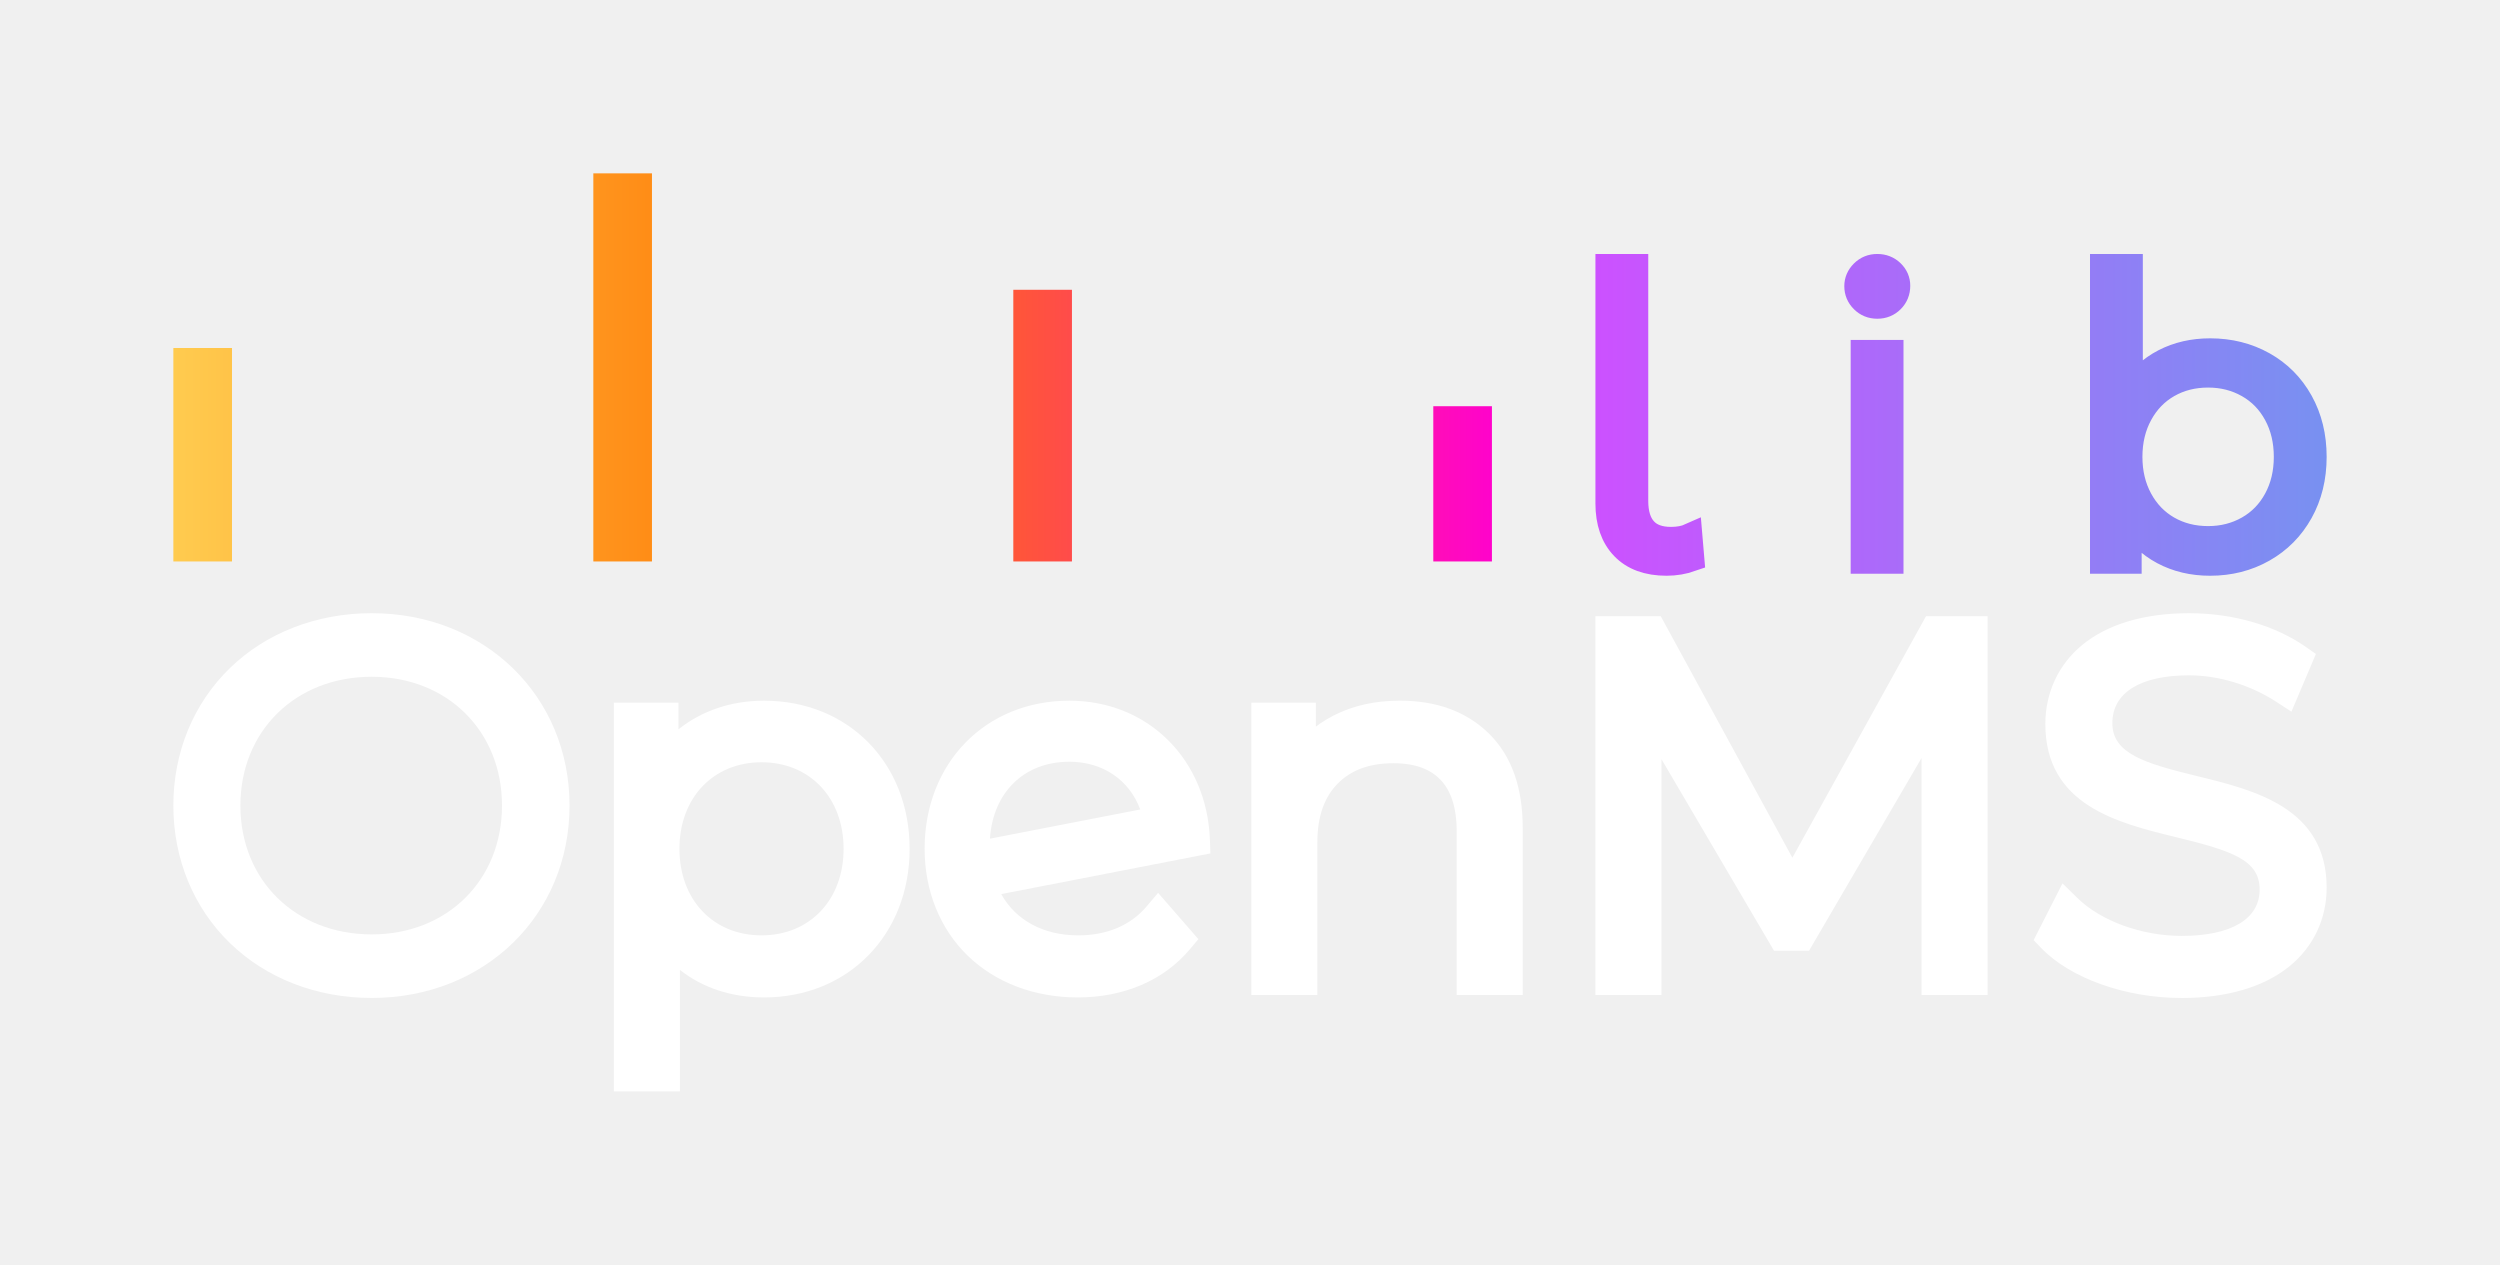
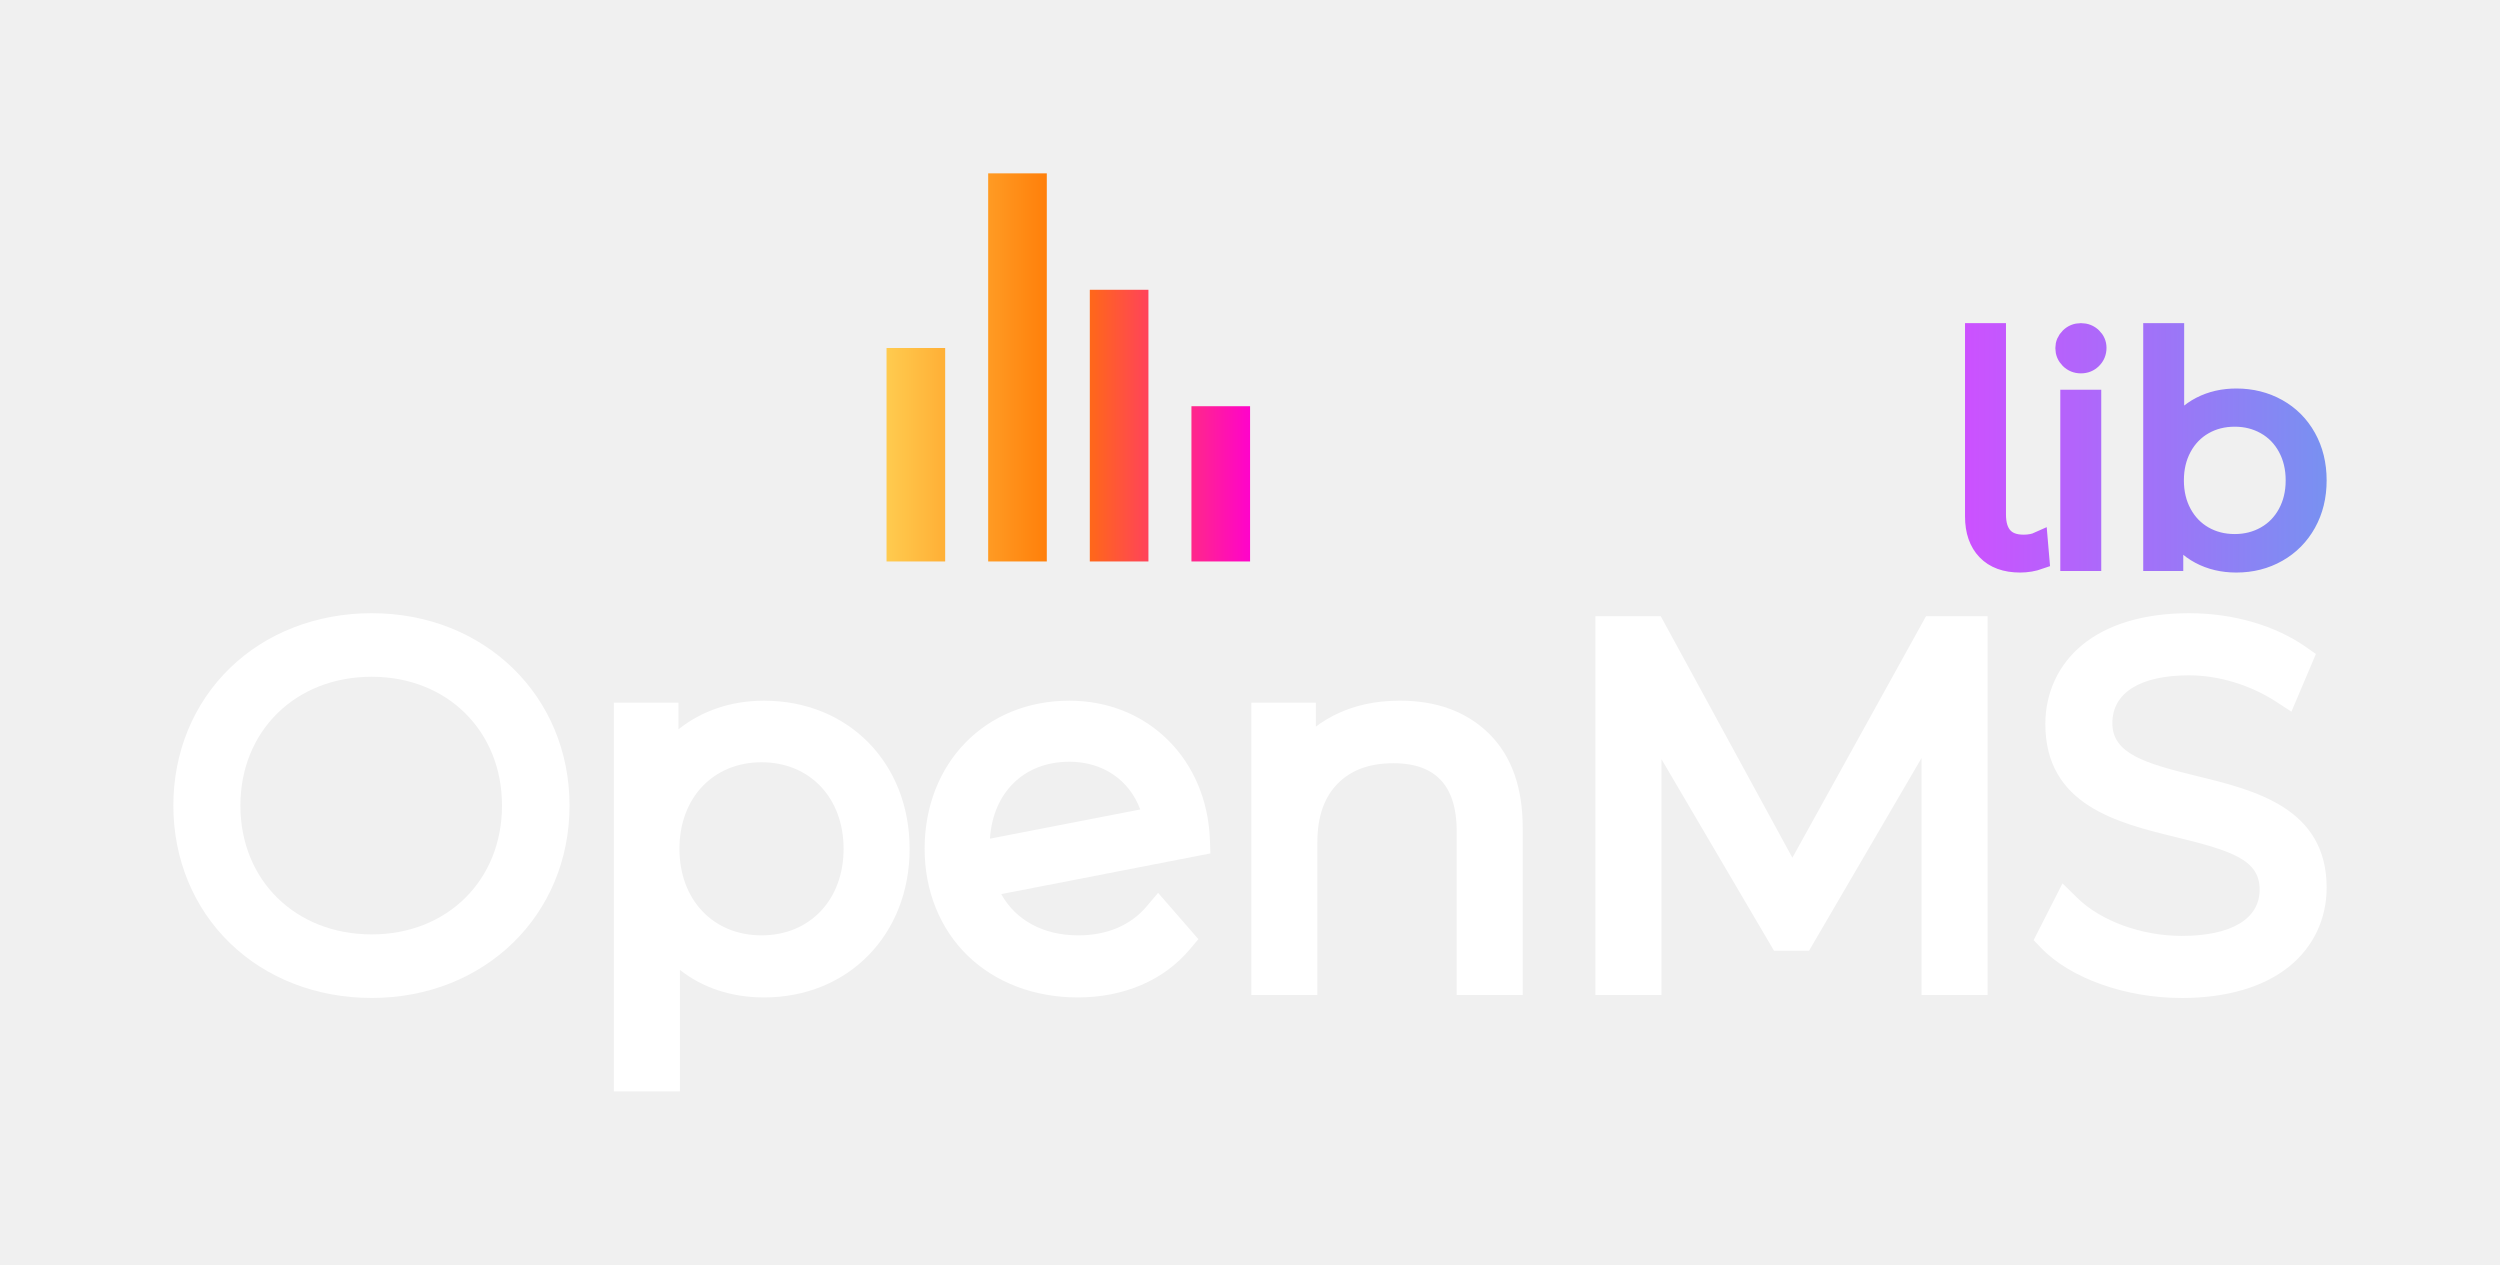
<svg xmlns="http://www.w3.org/2000/svg" viewBox="-34.63 -102.88 966.23 488.82" role="img" aria-labelledby="title">
  <defs>
-     <linearGradient id="openms-peak" x1="32.37" y1="0" x2="541.988" y2="0" gradientUnits="userSpaceOnUse">
+     <linearGradient id="openms-peak" x1="308.008" y1="0" x2="448.512" y2="0" gradientUnits="userSpaceOnUse">
      <stop offset="0" stop-color="#ffcb4f" />
      <stop offset="0.5" stop-color="#ff7501" />
      <stop offset="1" stop-color="#ff03cb" />
    </linearGradient>
-     <linearGradient id="openms-lib" x1="10.468" y1="0" x2="293.082" y2="0" gradientUnits="userSpaceOnUse">
+     <linearGradient id="openms-lib" x1="8.117" y1="0" x2="147.873" y2="0" gradientUnits="userSpaceOnUse">
      <stop offset="0" stop-color="#cc51ff" />
      <stop offset="1" stop-color="#7891f1" />
    </linearGradient>
  </defs>
  <g id="peak_bar_1" fill="url(#openms-peak)">
-     <rect x="32.37" y="31.62" width="22.66" height="82.5" />
+     <rect x="308.008" y="31.62" width="22.66" height="82.5" />
  </g>
  <g id="peak_bar_2" fill="url(#openms-peak)">
-     <rect x="194.689" y="-35.88" width="22.66" height="150" />
+     <rect x="347.289" y="-35.88" width="22.66" height="150" />
  </g>
  <g id="peak_bar_3" fill="url(#openms-peak)">
-     <rect x="357.008" y="9.12" width="22.66" height="105" />
+     <rect x="386.571" y="9.12" width="22.66" height="105" />
  </g>
  <g id="peak_bar_4" fill="url(#openms-peak)">
-     <rect x="519.328" y="54.12" width="22.66" height="60" />
+     <rect x="425.852" y="54.12" width="22.66" height="60" />
  </g>
  <g id="letter_O" fill="#ffffff">
    <path d="m38.31,208.47c0-39.2,29.98-68.41,70.72-68.41s70.52,29.02,70.52,68.41-30.17,68.41-70.52,68.41c-40.74-.01-70.72-29.22-70.72-68.41Zm127.02,0c0-32.09-24.02-55.73-56.3-55.73s-56.69,23.64-56.69,55.73,24.21,55.73,56.69,55.73c32.28-.01,56.3-23.65,56.3-55.73Z" />
    <path d="m109.03,282.82c-21.23,0-40.68-7.53-54.77-21.19-14.11-13.68-21.89-32.56-21.89-53.16s7.77-39.49,21.89-53.17c14.09-13.66,33.54-21.18,54.77-21.18,43.59,0,76.46,31.96,76.46,74.35s-32.87,74.35-76.46,74.35Zm0-136.82c-37.54,0-64.78,26.27-64.78,62.47s27.24,62.46,64.78,62.47c17.99,0,34.42-6.31,46.26-17.76,11.81-11.43,18.32-27.31,18.32-44.71s-6.51-33.28-18.32-44.71c-11.84-11.45-28.27-17.76-46.26-17.76Zm0,124.14c-35.71,0-62.63-26.51-62.63-61.67s26.93-61.67,62.63-61.67,62.24,26.51,62.24,61.67-26.76,61.66-62.24,61.67Zm0-111.46c-29.41,0-50.75,20.94-50.75,49.79s21.34,49.79,50.75,49.79c29.18,0,50.36-20.95,50.36-49.79s-21.18-49.79-50.36-49.79Z" />
  </g>
  <g id="letter_p" fill="#ffffff">
    <path d="m310.99,225.18c0,30.75-21.52,51.5-50.35,51.5-16.14,0-29.98-6.92-38.43-19.99v56.31h-13.64v-138.36h13.07v19.99c8.26-13.45,22.29-20.76,39.01-20.76,28.82,0,50.34,20.76,50.34,51.31Zm-13.64,0c0-23.44-16.33-39.39-37.66-39.39s-37.66,15.95-37.66,39.39,16.14,39.39,37.66,39.39,37.66-15.75,37.66-39.39Z" />
    <path d="m228.15,318.94h-25.52v-150.24h24.95v10.31c8.93-7.16,20.38-11.08,33.07-11.08,32.61,0,56.28,24.08,56.28,57.25s-23.67,57.44-56.29,57.44c-12.55,0-23.68-3.7-32.49-10.64v46.96Zm-13.64-11.88h1.76v-70.5l1.7,2.63c-1.23-4.36-1.88-9.06-1.88-14.01,0-4.43.52-8.66,1.51-12.62l-1.9,3.09v-35.07h-1.19v126.48Zm35.68-37.5c3.3.78,6.8,1.17,10.45,1.17,26.15,0,44.41-18.73,44.41-45.56s-18.26-45.37-44.4-45.37c-.87,0-1.73.02-2.59.07.54-.02,1.08-.03,1.63-.03,25.26,0,43.6,19.06,43.6,45.33s-18.34,45.33-43.6,45.33c-3.29,0-6.47-.32-9.5-.95Zm9.5-77.83c-18.68,0-31.72,13.75-31.72,33.45s13.04,33.45,31.72,33.45,31.72-13.75,31.72-33.45-13.04-33.45-31.72-33.45Z" />
  </g>
  <g id="letter_e" fill="#ffffff">
    <path d="m413.03,251.32l7.69,8.84c-9.03,10.76-22.87,16.52-38.82,16.52-31.51,0-53.23-21.52-53.23-51.5s20.95-51.31,49.97-51.31c27.09,0,47.46,19.79,48.42,48.23l-83.01,16.14c5,16.34,19.22,26.33,38.05,26.33,12.48,0,23.44-4.41,30.93-13.25Zm-71.1-27.1c0,1.54,0,2.88.19,4.23l71.29-13.84c-2.88-16.53-16.14-29.02-34.78-29.02-21.52.01-36.7,15.76-36.7,38.63Z" />
    <path d="m381.9,282.62c-16.74,0-31.86-5.75-42.58-16.19-10.7-10.43-16.59-25.07-16.59-41.25,0-33.17,23.51-57.25,55.91-57.25,30.44,0,53.3,22.7,54.36,53.97l.17,5.06-80.83,15.72c5.58,10.1,16.29,15.95,29.76,15.95,11.09,0,20.22-3.86,26.4-11.15l4.47-5.28,15.56,17.89-3.26,3.89c-10.09,12.02-25.49,18.64-43.37,18.64Zm-16.99-100.9c-18.36,5.39-30.3,21.77-30.3,43.46,0,26.82,19.45,45.56,47.29,45.56,11.65,0,21.89-3.39,29.49-9.67-7.89,6.13-18.02,9.44-29.29,9.44-21.21,0-37.97-11.7-43.73-30.53l-1.93-6.31.41-.08-.61-4.31c-.25-1.76-.25-3.36-.25-5.06,0-12.57,4.23-23.93,11.92-31.99,4.66-4.88,10.47-8.45,17-10.51Zm13.72,9.81c-17.45,0-29.47,11.83-30.66,29.73l58.09-11.28c-4.18-11.38-14.43-18.46-27.42-18.46Zm17.76-8.17c11.89,5.37,20.43,16.21,22.87,30.23l.67,3.84.79-.15c-2.04-15.91-11.12-28.19-24.33-33.92Z" />
  </g>
  <g id="letter_n_short" fill="#ffffff" stroke="#ffffff">
    <path d="M547.95 217.11V275.73H534.31V218.45Q534.31 202.69 526.43 194.43Q518.55 186.16 503.94 186.16Q487.60 186.16 478.09 195.87Q468.58 205.58 468.58 222.68V275.73H454.93V174.63H468.00V193.28Q473.57 184.05 483.47 178.96Q493.37 173.86 506.44 173.86Q525.47 173.86 536.71 184.92Q547.95 195.97 547.95 217.11Z" stroke-width="11.88" stroke-linejoin="miter" />
  </g>
  <g id="letter_M" fill="#ffffff" transform="translate(53.60 -187.20)">
    <path d="m674.02,328.42v134.51h-13.64v-107.61l-52.84,90.51h-6.73l-52.84-89.94v107.04h-13.64v-134.51h15.79l54.35,99.74,55.19-99.74h14.36Z" />
    <path d="m679.96,468.87h-25.52v-91.59l-43.49,74.49h-13.54l-43.5-74.04v91.14h-25.52v-146.39h25.25l50.87,93.34,51.65-93.34h23.8v146.39Zm-13.64-11.88h1.76v-122.63h-1.76v122.63Zm-126.05,0h1.76v-122.63h-1.76v122.63Zm1.94-122.63l60.44,102.88-56.06-102.88h-4.38Zm120.95,0l-46.79,84.56,49.37-84.56h-2.58Z" />
  </g>
  <g id="letter_S" fill="#ffffff" transform="translate(53.60 -187.20)">
    <path d="m704.96,446.6l5.57-10.95c9.61,9.42,26.71,16.33,44.39,16.33,25.17,0,36.12-10.57,36.12-23.83,0-36.9-82.82-14.22-82.82-63.99,0-19.79,15.37-36.9,49.58-36.9,15.18,0,30.94,4.42,41.7,11.92l-4.81,11.34c-11.53-7.5-24.98-11.14-36.9-11.14-24.6,0-35.55,10.95-35.55,24.41,0,36.9,82.82,14.6,82.82,63.6,0,19.79-15.76,36.7-50.15,36.7-20.17,0-39.96-7.12-49.95-17.49Z" />
    <path d="m754.91,470.03c-21.64,0-42.93-7.58-54.23-19.31l-2.93-3.04,11.16-21.94,5.78,5.67c9.07,8.89,24.86,14.63,40.23,14.63,19.18,0,30.18-6.52,30.18-17.89s-10.33-14.92-32.25-20.26c-22.53-5.49-50.57-12.32-50.57-43.73,0-12.07,5.01-22.88,14.1-30.44,9.76-8.11,24.08-12.4,41.42-12.4s33.43,4.85,45.1,12.99l3.95,2.76-9.46,22.3-5.94-3.86c-9.94-6.47-22.21-10.18-33.66-10.18-18.82,0-29.61,6.73-29.61,18.47s12.35,15.49,32.49,20.41c22.42,5.47,50.33,12.29,50.33,43.19,0,12.05-5.1,22.84-14.37,30.38-9.86,8.02-24.29,12.26-41.72,12.26Zm-42.61-24.77c9.73,7.81,26.2,12.88,42.61,12.88,27.27,0,44.21-11.79,44.21-30.76,0-20.07-16.34-25.56-41.27-31.65-19.48-4.75-41.55-10.14-41.55-31.95,0-14.67,10.9-30.35,41.49-30.35,11.42,0,23.5,3.07,34.06,8.56l.2-.46c-9.41-5.21-22.08-8.34-34.25-8.34-27.33,0-43.64,11.57-43.64,30.96,0,20.54,16.43,26.08,41.5,32.19,19.37,4.72,41.32,10.06,41.32,31.8,0,8.77-3.93,16.47-11.06,21.68-7.34,5.37-17.77,8.09-31,8.09-15.32,0-31.15-4.95-42.46-12.97l-.16.31Z" />
  </g>
-   <g id="text_lib" fill="url(#openms-lib)" stroke="url(#openms-lib)" transform="translate(571.52 0.00)">
-     <path d="M15.22 91.67V0.03H26.14V90.75Q26.14 97.98 29.52 101.74Q32.90 105.51 39.67 105.51Q43.98 105.51 47.05 104.13L47.82 113.20Q43.05 114.89 37.98 114.89Q27.06 114.89 21.14 108.74Q15.22 102.59 15.22 91.67Z M113.87 33.24H124.79V114.12H113.87ZM111.41 7.72Q111.41 4.64 113.72 2.34Q116.02 0.03 119.41 0.03Q122.79 0.03 125.10 2.26Q127.40 4.49 127.40 7.56Q127.40 10.95 125.10 13.25Q122.79 15.56 119.41 15.56Q116.02 15.56 113.72 13.25Q111.41 10.95 111.41 7.72Z M288.33 73.68Q288.33 85.67 283.10 95.05Q277.87 104.43 268.64 109.66Q259.42 114.89 248.04 114.89Q237.89 114.89 229.82 110.58Q221.75 106.28 216.83 98.13V114.12H206.37V0.03H217.29V48.62Q222.36 40.78 230.28 36.70Q238.20 32.63 248.04 32.63Q259.42 32.63 268.64 37.78Q277.87 42.93 283.10 52.31Q288.33 61.69 288.33 73.68ZM277.41 73.68Q277.41 64.46 273.49 57.23Q269.57 50.00 262.65 46.08Q255.73 42.16 247.27 42.16Q238.66 42.16 231.82 46.08Q224.98 50.00 221.06 57.23Q217.13 64.46 217.13 73.68Q217.13 82.91 221.06 90.13Q224.98 97.36 231.82 101.28Q238.66 105.20 247.27 105.20Q255.73 105.20 262.65 101.28Q269.57 97.36 273.49 90.13Q277.41 82.91 277.41 73.68Z" stroke-width="9.50" stroke-linejoin="miter" />
+   <g id="text_lib" fill="url(#openms-lib)" stroke="url(#openms-lib)" transform="translate(716.72 0.00)">
+     <path d="M11.80 96.72V25.70H20.26V96.01Q20.26 101.61 22.88 104.53Q25.50 107.45 30.74 107.45Q34.08 107.45 36.46 106.37L37.06 113.41Q33.37 114.72 29.43 114.72Q20.97 114.72 16.39 109.95Q11.80 105.18 11.80 96.72Z M48.62 51.44H57.08V114.12H48.62ZM46.71 31.66Q46.71 29.28 48.50 27.49Q50.29 25.70 52.91 25.70Q55.53 25.70 57.32 27.43Q59.11 29.16 59.11 31.54Q59.11 34.16 57.32 35.95Q55.53 37.74 52.91 37.74Q50.29 37.74 48.50 35.95Q46.71 34.16 46.71 31.66Z M144.19 82.78Q144.19 92.07 140.14 99.34Q136.09 106.61 128.94 110.66Q121.79 114.72 112.97 114.72Q105.10 114.72 98.85 111.38Q92.59 108.04 88.78 101.73V114.12H80.67V25.70H89.13V63.36Q93.07 57.28 99.20 54.12Q105.34 50.96 112.97 50.96Q121.79 50.96 128.94 54.96Q136.09 58.95 140.14 66.22Q144.19 73.49 144.19 82.78ZM135.73 82.78Q135.73 75.63 132.69 70.03Q129.65 64.43 124.29 61.39Q118.93 58.35 112.37 58.35Q105.70 58.35 100.40 61.39Q95.09 64.43 92.05 70.03Q89.02 75.63 89.02 82.78Q89.02 89.93 92.05 95.53Q95.09 101.13 100.40 104.17Q105.70 107.21 112.37 107.21Q118.93 107.21 124.29 104.17Q129.65 101.13 132.69 95.53Q135.73 89.93 135.73 82.78Z" stroke-width="7.37" stroke-linejoin="miter" />
  </g>
</svg>
